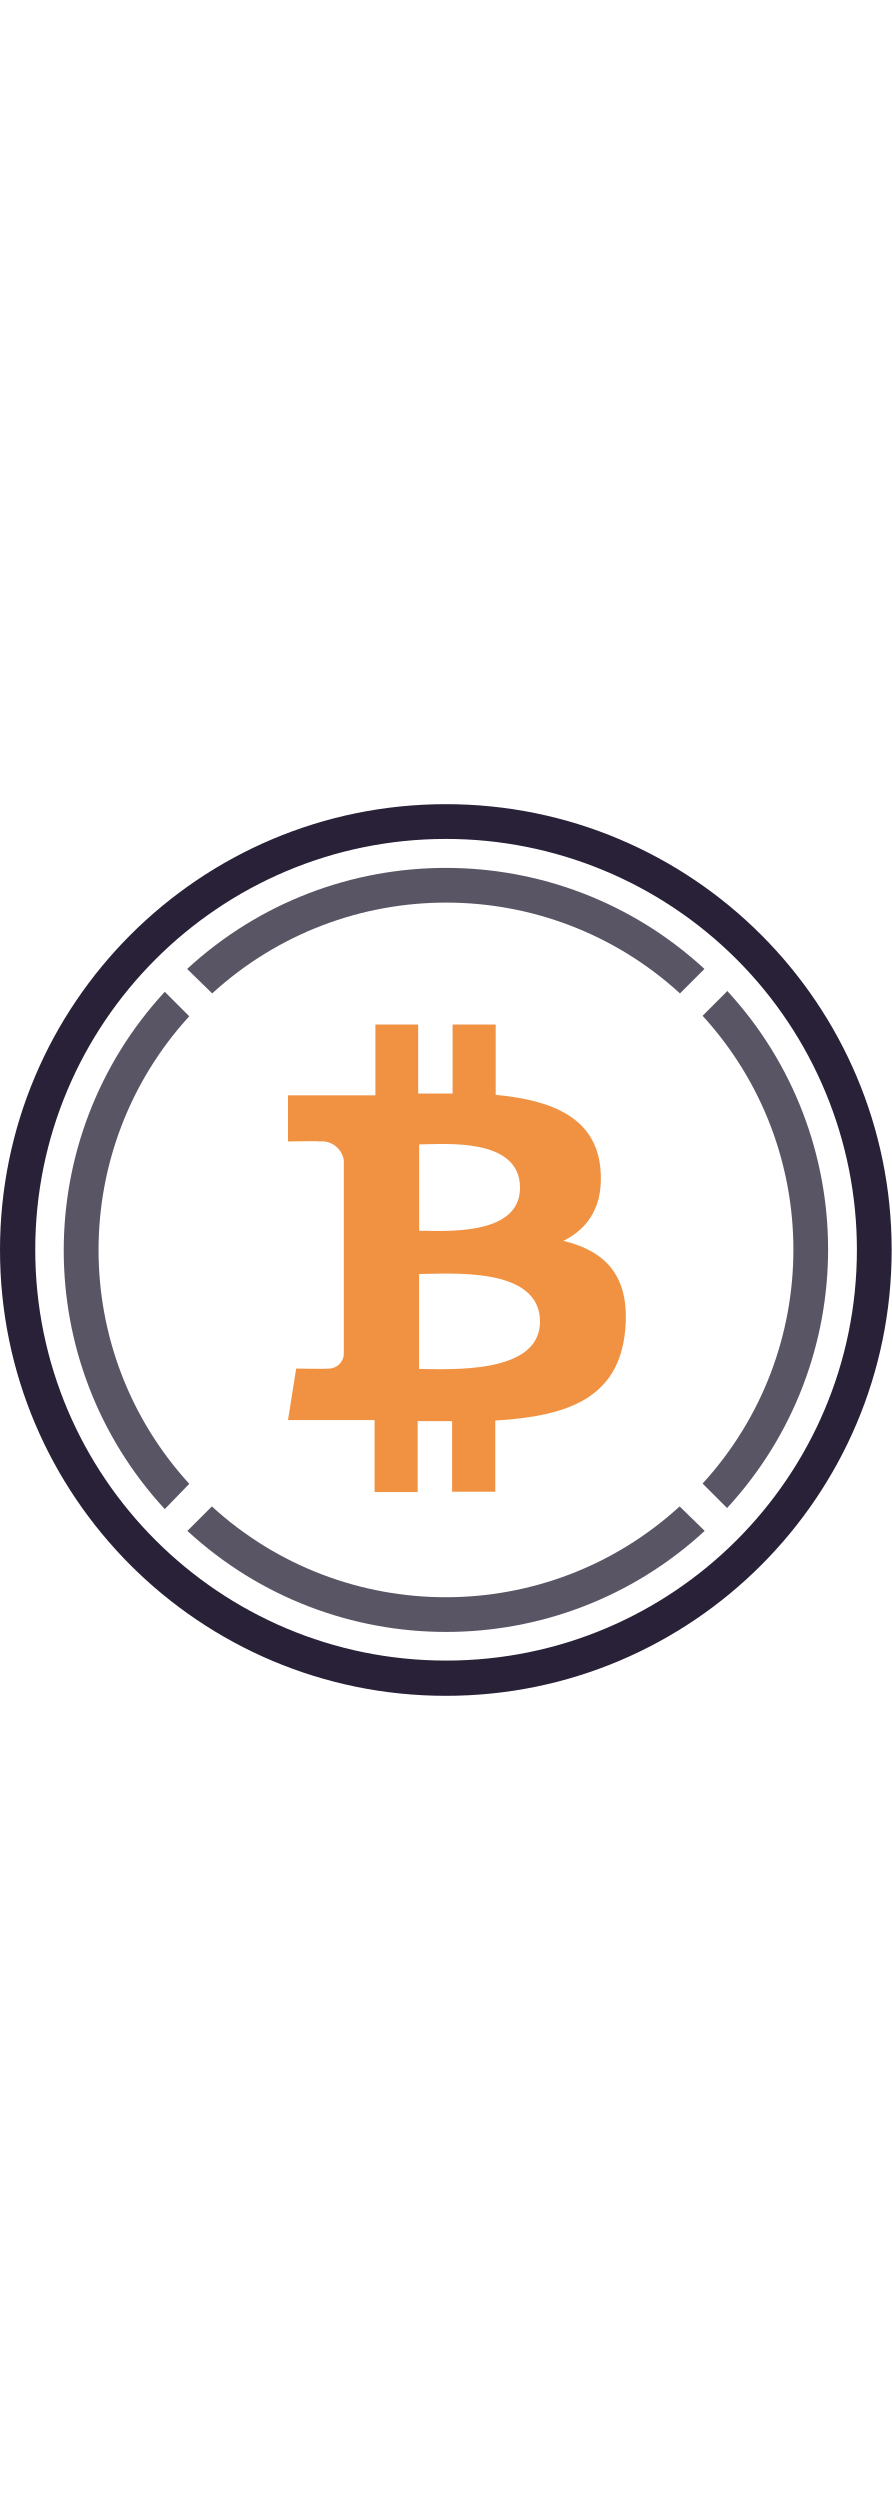
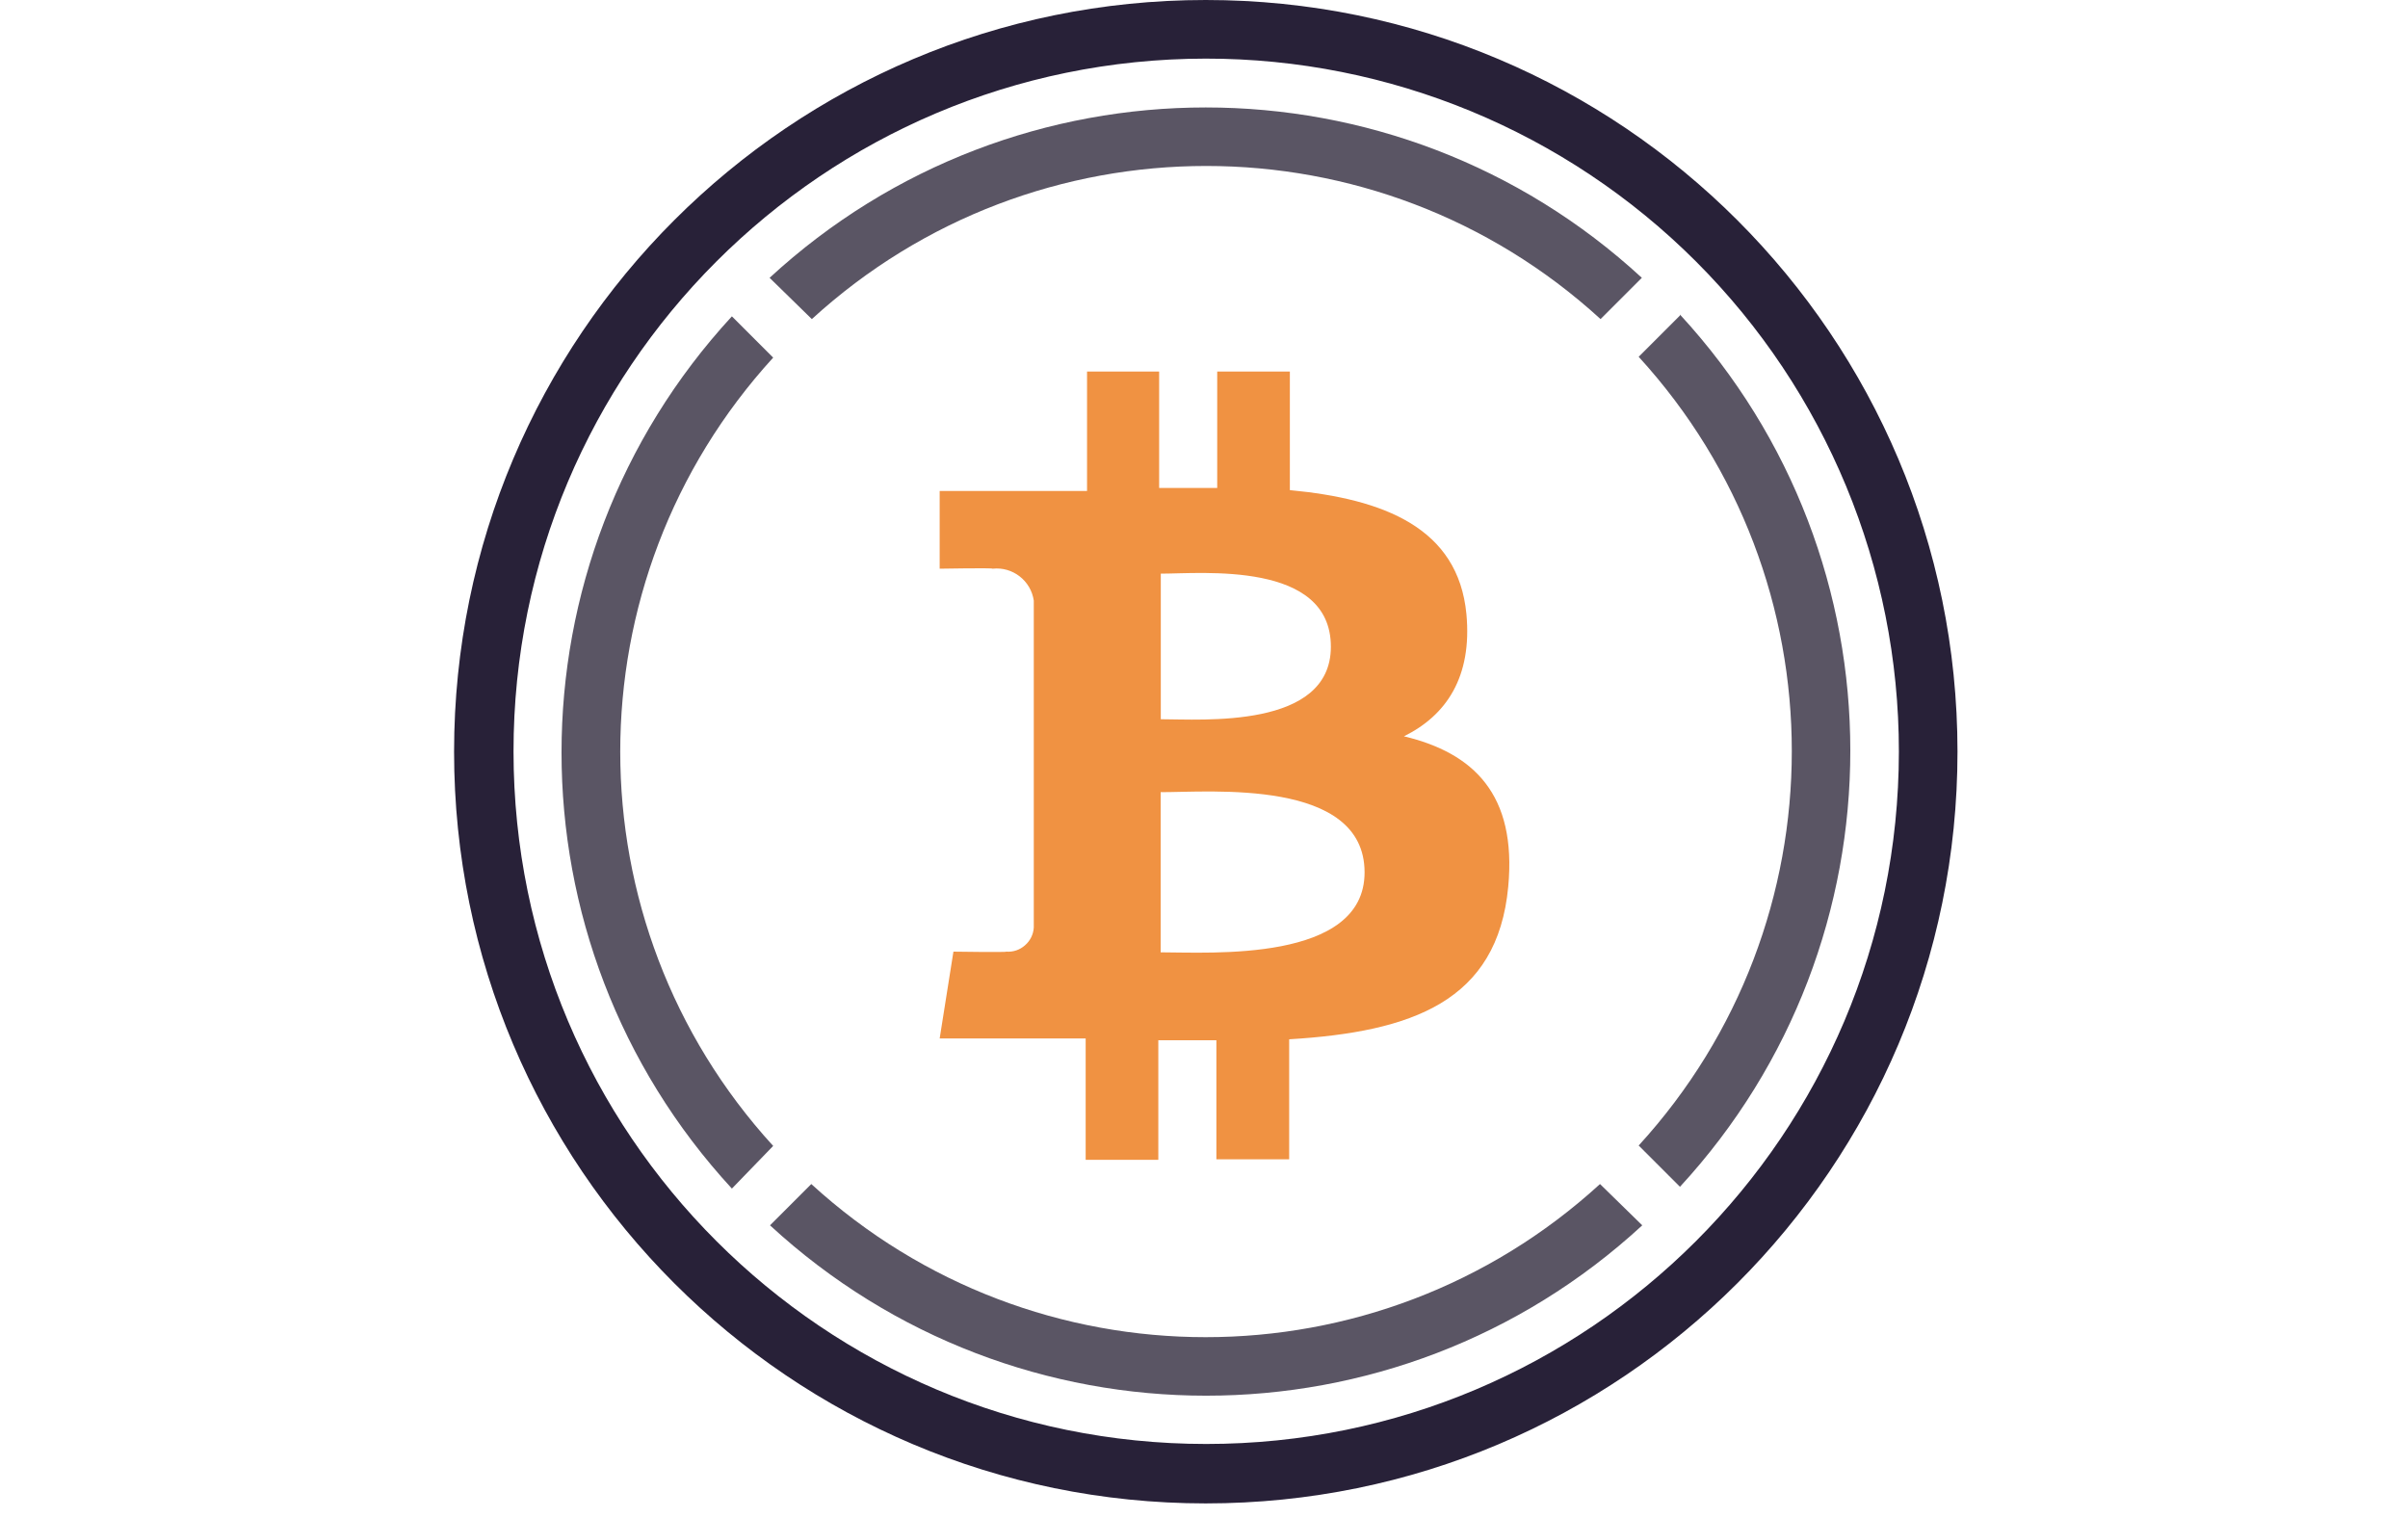
- <svg xmlns="http://www.w3.org/2000/svg" viewBox="0 0 109.26 109.26" height="300pt" width="107pt">
+ <svg xmlns="http://www.w3.org/2000/svg" viewBox="-33 0 175 110.26">
  <defs>
    <style>.cls-1{fill:#5a5564;}.cls-2{fill:#f09242;}.cls-3{fill:#282138;}</style>
  </defs>
  <g id="Layer_2" data-name="Layer 2">
    <g id="Layer_1-2" data-name="Layer 1">
      <g id="Page-1">
        <g id="wbtc_colour" data-name="wbtc colour">
          <path id="Shape" class="cls-1" d="M89.09,22.93l-3,3a42.47,42.47,0,0,1,0,57.32l3,3a46.76,46.76,0,0,0,0-63.39Z" />
          <path id="Shape-2" data-name="Shape" class="cls-1" d="M26,23.19a42.47,42.47,0,0,1,57.32,0l3-3a46.76,46.76,0,0,0-63.39,0Z" />
          <path id="Shape-3" data-name="Shape" class="cls-1" d="M23.19,83.28a42.47,42.47,0,0,1,0-57.29l-3-3a46.76,46.76,0,0,0,0,63.39Z" />
          <path id="Shape-4" data-name="Shape" class="cls-1" d="M83.28,86.05a42.47,42.47,0,0,1-57.32,0l-3,3a46.76,46.76,0,0,0,63.39,0Z" />
          <path id="Shape-5" data-name="Shape" class="cls-2" d="M73.57,44.62c-.6-6.26-6-8.36-12.83-9V27H55.46v8.46c-1.39,0-2.81,0-4.22,0V27H46v8.68H35.29v5.65s3.9-.07,3.84,0a2.73,2.73,0,0,1,3,2.32V67.41a1.85,1.85,0,0,1-.64,1.29,1.83,1.83,0,0,1-1.36.46c.07.06-3.84,0-3.84,0l-1,6.31H45.9v8.82h5.28V75.6H55.4v8.65h5.29V75.53c8.92-.54,15.14-2.74,15.92-11.09.63-6.72-2.53-9.72-7.58-10.93C72.1,52,74,49.2,73.57,44.62ZM66.17,63.4c0,6.56-11.24,5.81-14.82,5.81V57.57C54.93,57.58,66.17,56.55,66.17,63.4ZM63.72,47c0,6-9.38,5.27-12.36,5.27V41.69C54.34,41.69,63.72,40.75,63.72,47Z" />
          <path id="Shape-6" data-name="Shape" class="cls-3" d="M54.62,109.26a54.63,54.63,0,1,1,54.64-54.64A54.63,54.63,0,0,1,54.62,109.26Zm0-105A50.34,50.34,0,1,0,105,54.62,50.34,50.34,0,0,0,54.62,4.26Z" />
        </g>
      </g>
    </g>
  </g>
</svg>
